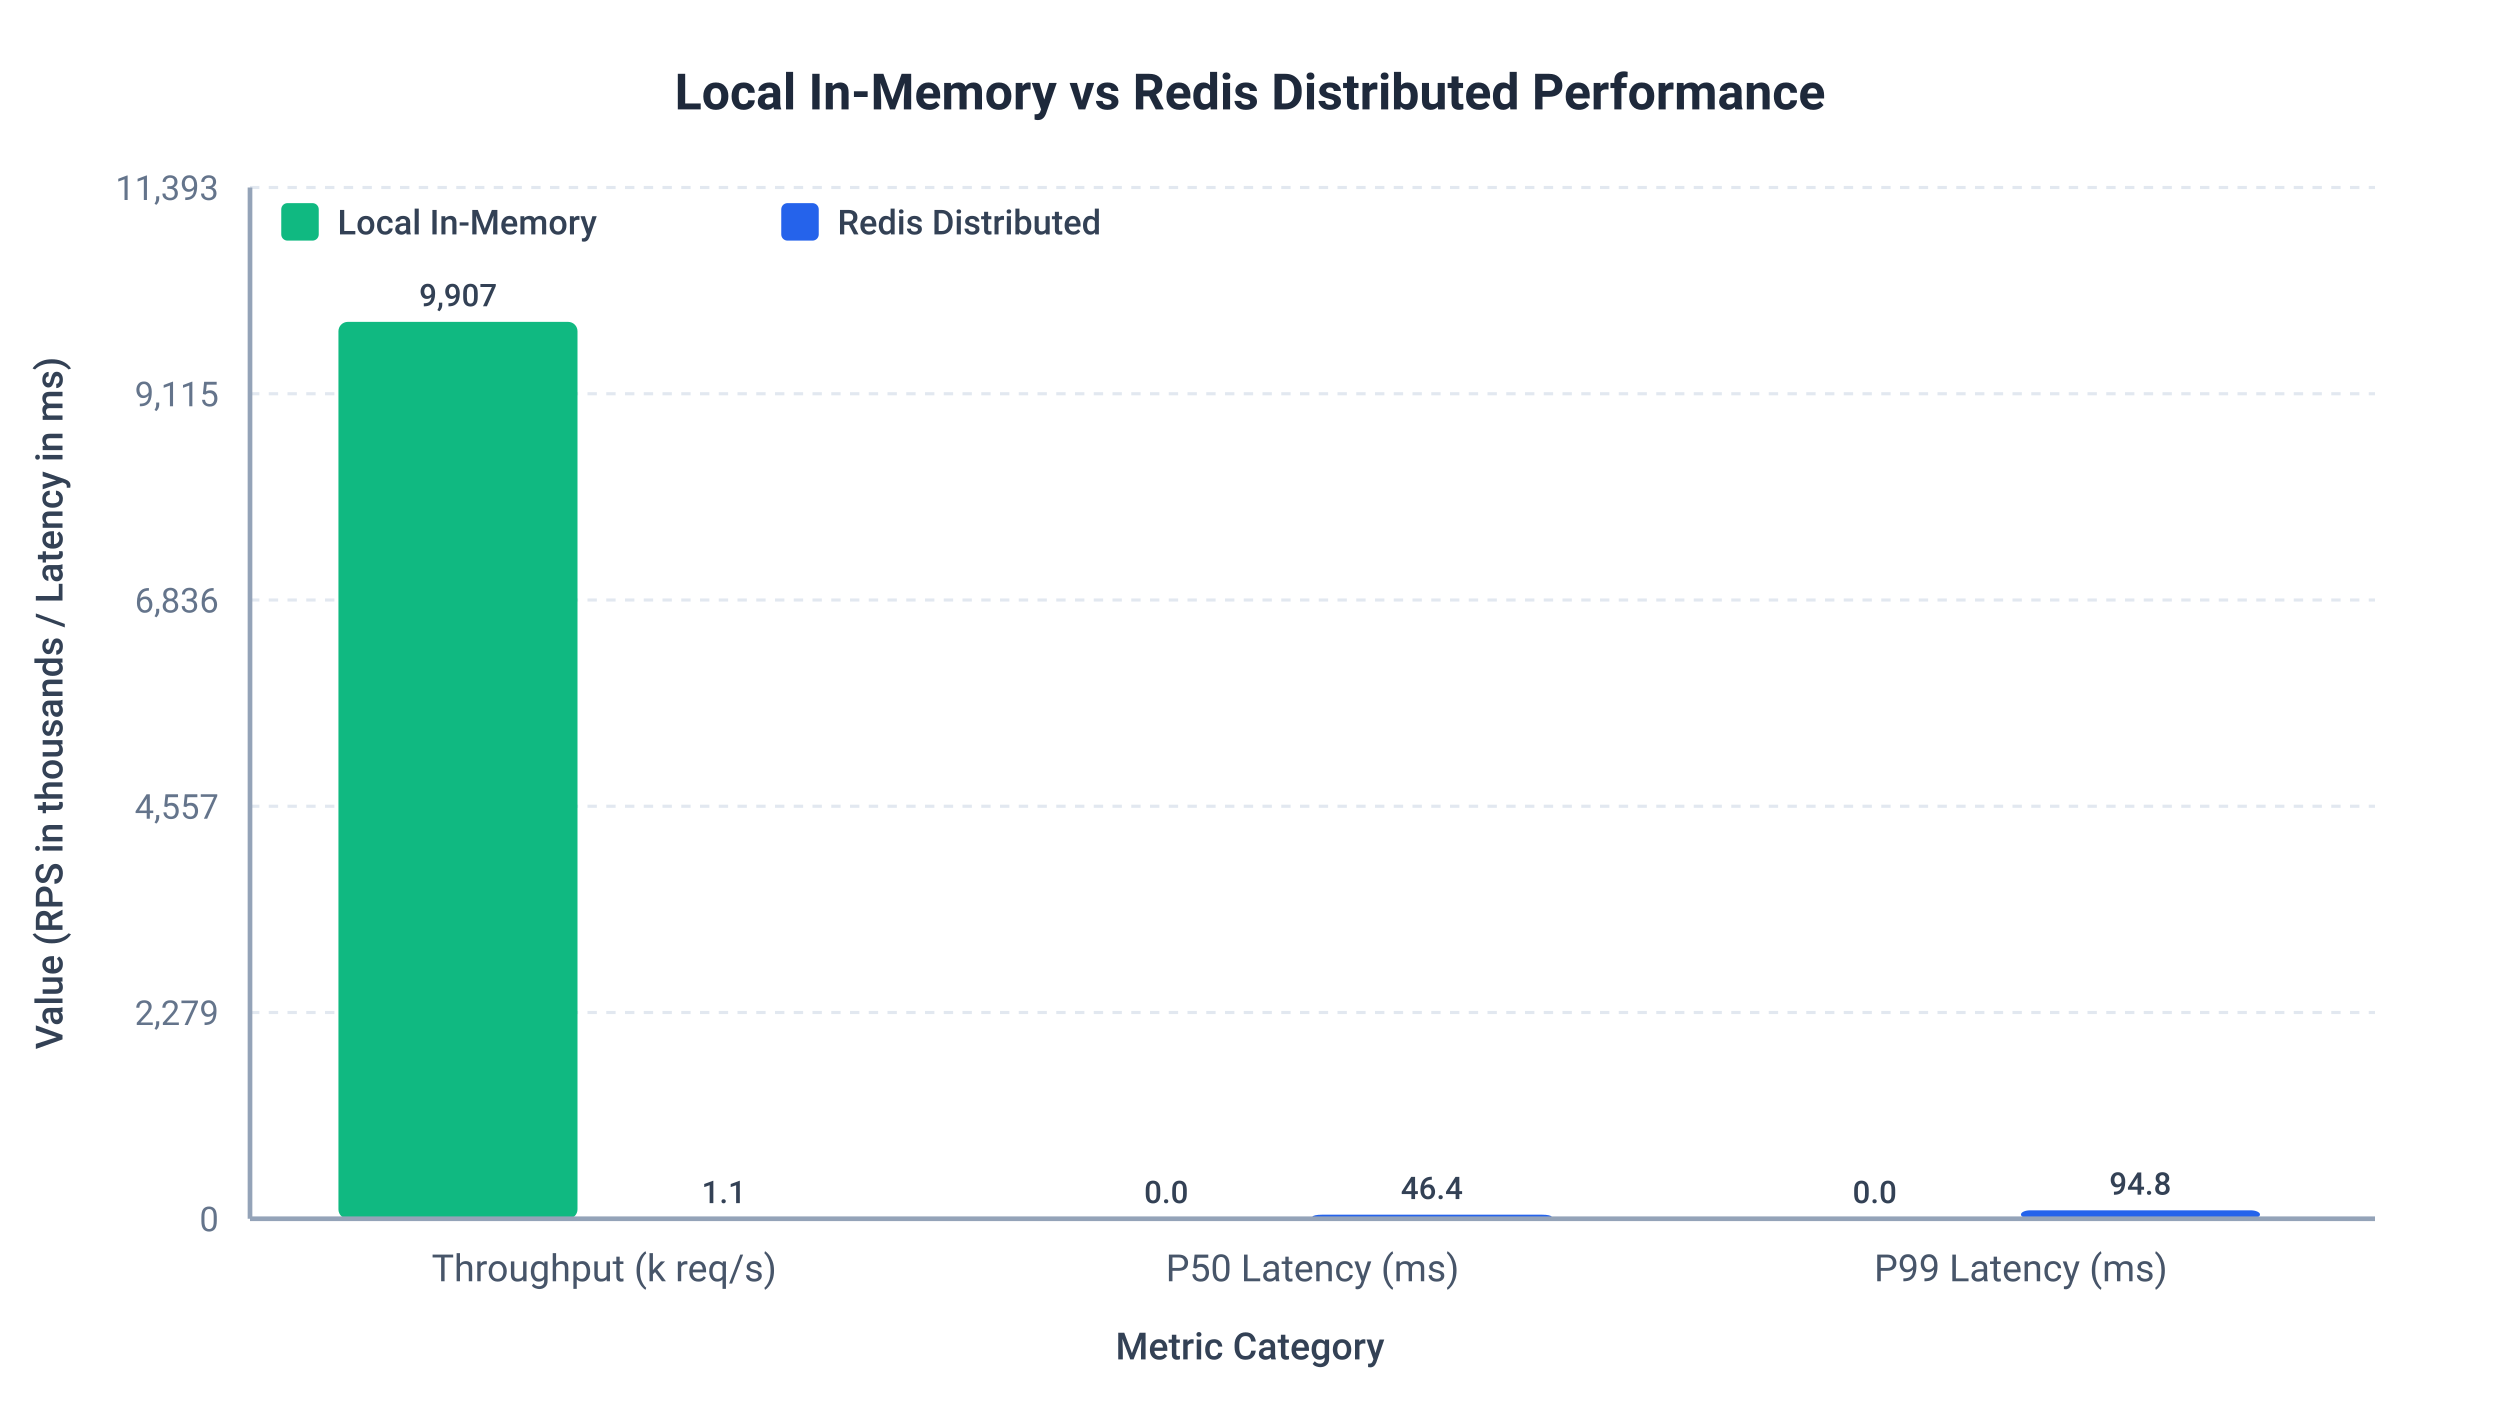
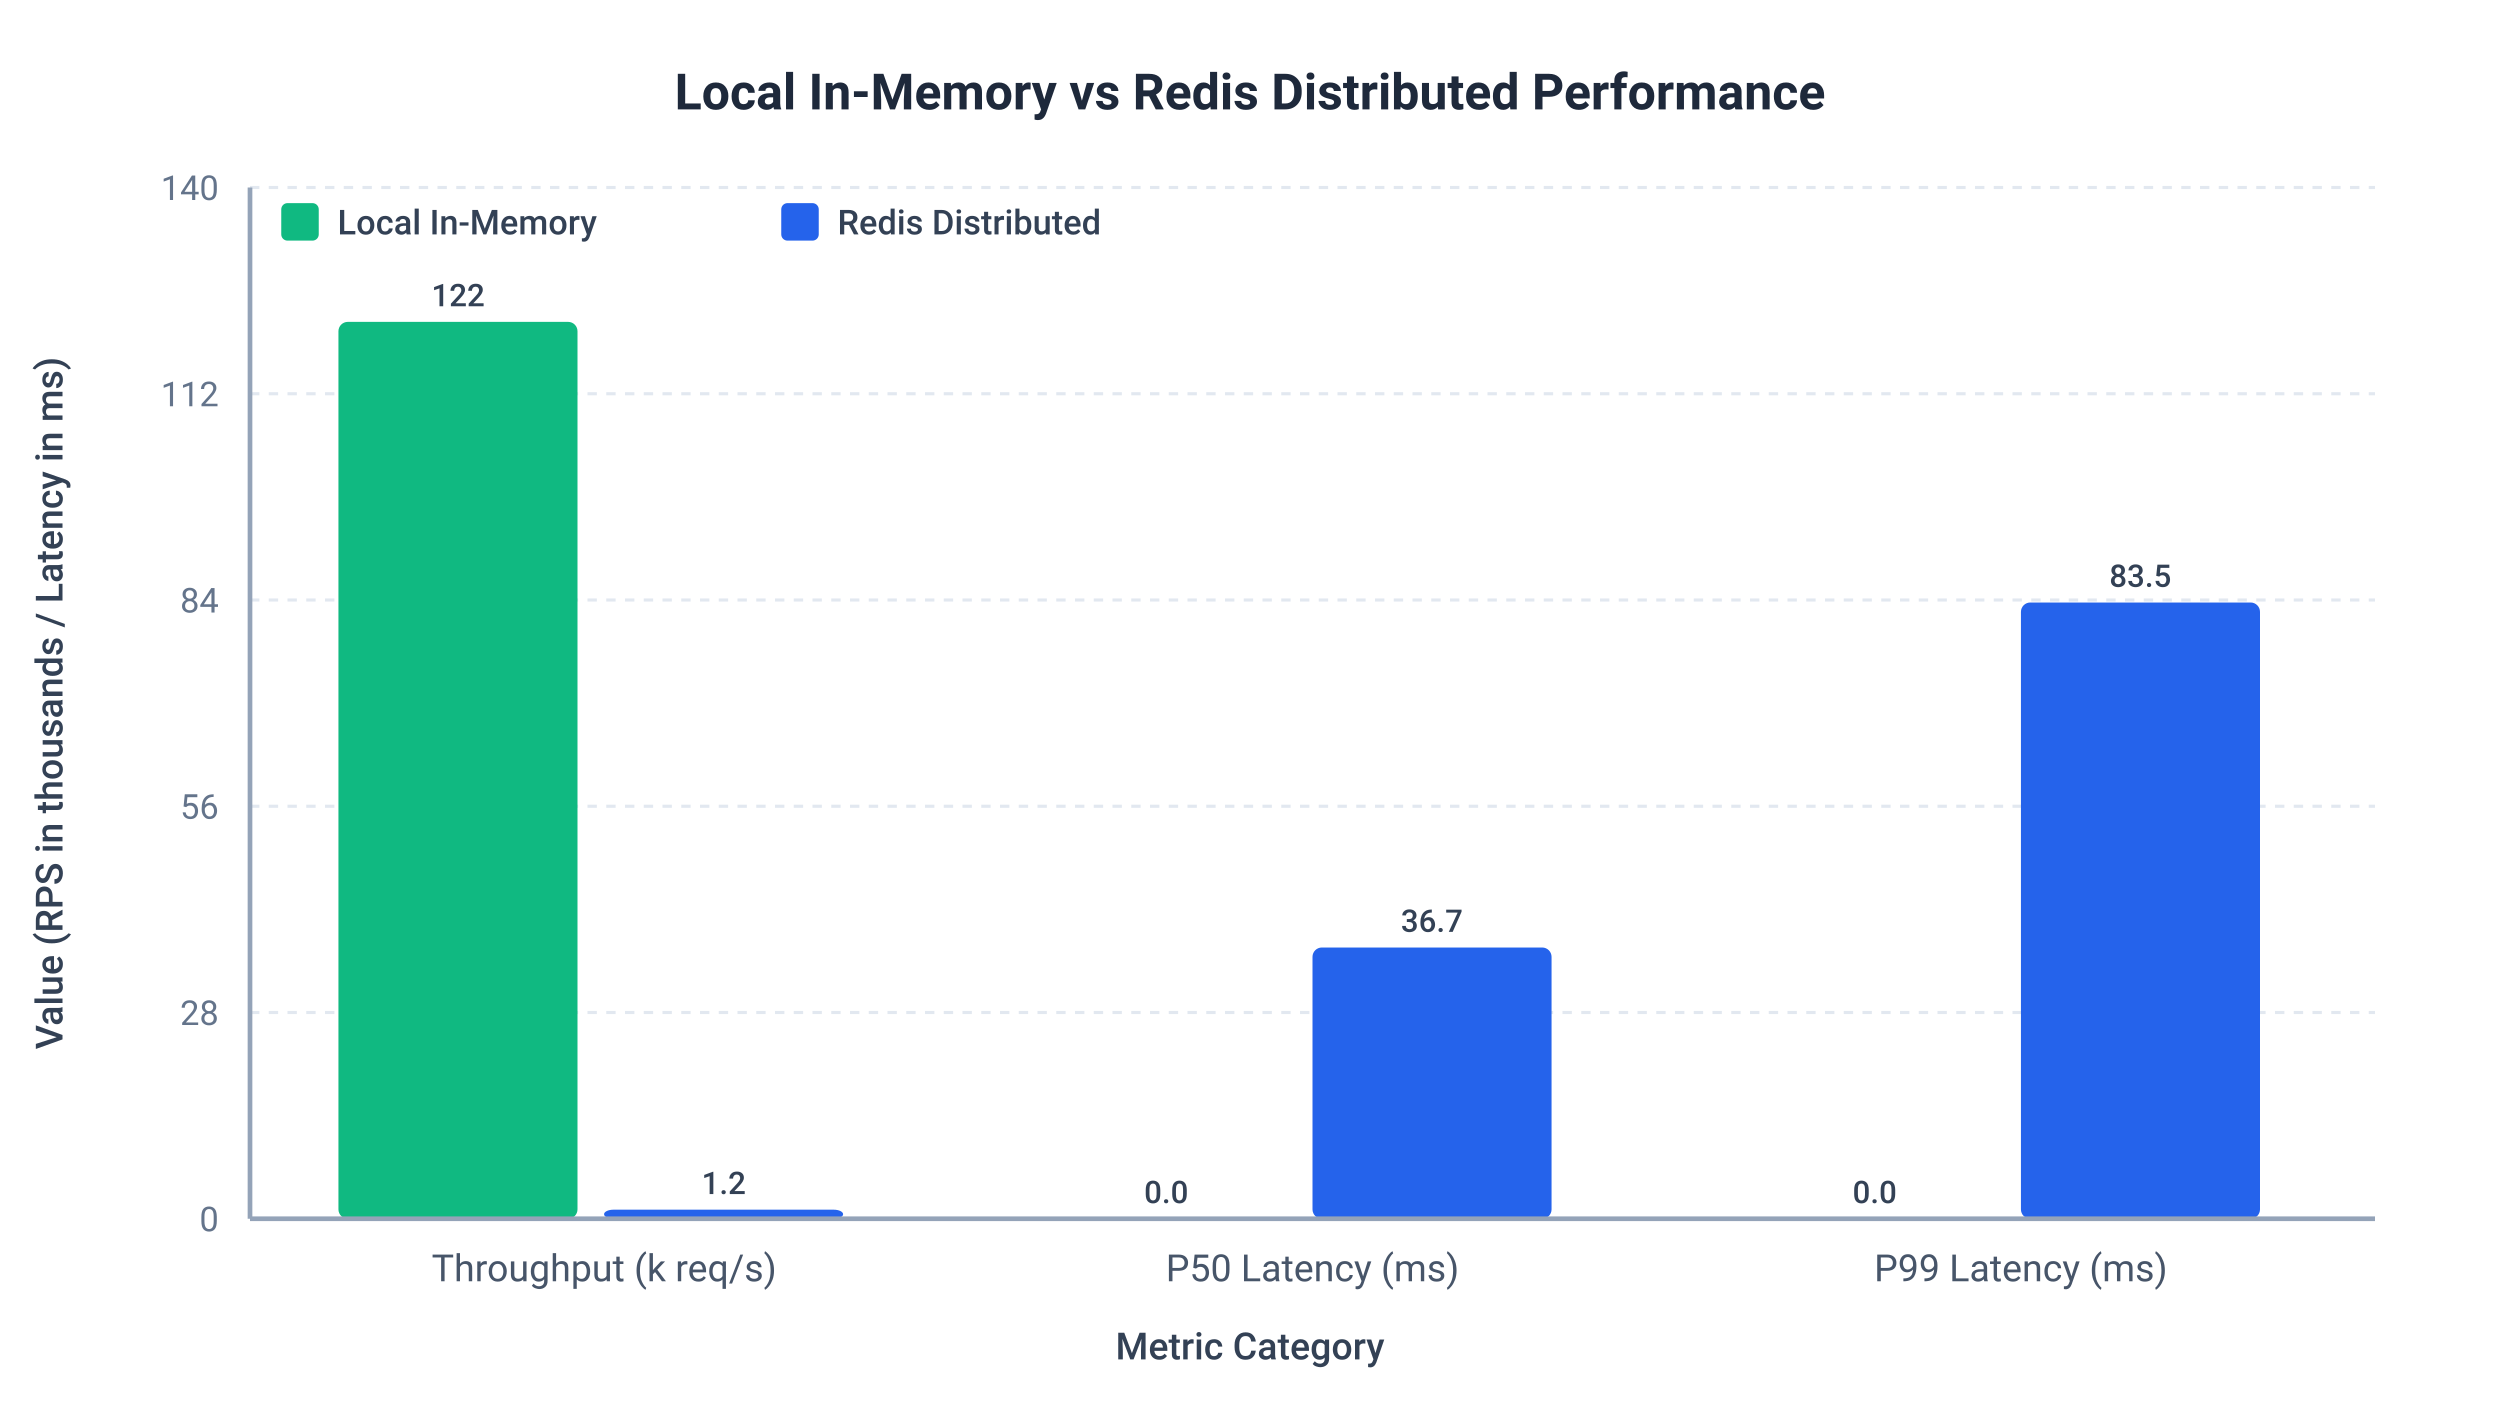
<svg xmlns="http://www.w3.org/2000/svg" viewBox="0 0 800 450" width="800" height="450" style="background-color: #ffffff; font-family: -apple-system, BlinkMacSystemFont, Segoe UI, Roboto, Helvetica, Arial, sans-serif;">
  <text x="400" y="35" text-anchor="middle" font-size="16" font-weight="600" fill="#1e293b">Local In-Memory vs Redis Distributed Performance</text>
  <line x1="80" y1="390.0" x2="760" y2="390.0" stroke="#e2e8f0" stroke-width="1" stroke-dasharray="3,3" />
  <text x="70" y="394.0" text-anchor="end" font-size="11" fill="#64748b">0</text>
  <line x1="80" y1="324.0" x2="760" y2="324.0" stroke="#e2e8f0" stroke-width="1" stroke-dasharray="3,3" />
-   <text x="70" y="328.0" text-anchor="end" font-size="11" fill="#64748b">2,279</text>
+   <text x="70" y="328.0" text-anchor="end" font-size="11" fill="#64748b">28</text>
  <line x1="80" y1="258.0" x2="760" y2="258.0" stroke="#e2e8f0" stroke-width="1" stroke-dasharray="3,3" />
-   <text x="70" y="262.0" text-anchor="end" font-size="11" fill="#64748b">4,557</text>
+   <text x="70" y="262.0" text-anchor="end" font-size="11" fill="#64748b">56</text>
  <line x1="80" y1="192.0" x2="760" y2="192.0" stroke="#e2e8f0" stroke-width="1" stroke-dasharray="3,3" />
-   <text x="70" y="196.0" text-anchor="end" font-size="11" fill="#64748b">6,836</text>
+   <text x="70" y="196.0" text-anchor="end" font-size="11" fill="#64748b">84</text>
  <line x1="80" y1="126.0" x2="760" y2="126.0" stroke="#e2e8f0" stroke-width="1" stroke-dasharray="3,3" />
-   <text x="70" y="130.0" text-anchor="end" font-size="11" fill="#64748b">9,115</text>
+   <text x="70" y="130.0" text-anchor="end" font-size="11" fill="#64748b">112</text>
  <line x1="80" y1="60.0" x2="760" y2="60.0" stroke="#e2e8f0" stroke-width="1" stroke-dasharray="3,3" />
-   <text x="70" y="64.0" text-anchor="end" font-size="11" fill="#64748b">11,393</text>
+   <text x="70" y="64.0" text-anchor="end" font-size="11" fill="#64748b">140</text>
  <text x="193.333" y="410" text-anchor="middle" font-size="12" fill="#475569">Throughput (k req/s)</text>
  <rect x="108.3" y="103.0" width="76.5" height="287.0" fill="#10b981" rx="3" />
-   <text x="146.6" y="98.0" text-anchor="middle" font-size="10" font-weight="500" fill="#334155">9,907</text>
-   <rect x="193.3" y="390.0" width="76.5" height="0.0" fill="#2563eb" rx="3" />
-   <text x="231.6" y="385.0" text-anchor="middle" font-size="10" font-weight="500" fill="#334155">1.1</text>
+   <text x="146.6" y="98.0" text-anchor="middle" font-size="10" font-weight="500" fill="#334155">122</text>
+   <rect x="193.3" y="387.1" width="76.5" height="2.9" fill="#2563eb" rx="3" />
+   <text x="231.6" y="382.1" text-anchor="middle" font-size="10" font-weight="500" fill="#334155">1.2</text>
  <text x="420.0" y="410" text-anchor="middle" font-size="12" fill="#475569">P50 Latency (ms)</text>
  <rect x="335.0" y="390.0" width="76.5" height="0.0" fill="#10b981" rx="3" />
  <text x="373.2" y="385.0" text-anchor="middle" font-size="10" font-weight="500" fill="#334155">0.0</text>
-   <rect x="420.0" y="388.7" width="76.5" height="1.3" fill="#2563eb" rx="3" />
-   <text x="458.2" y="383.7" text-anchor="middle" font-size="10" font-weight="500" fill="#334155">46.4</text>
+   <rect x="420.0" y="303.2" width="76.5" height="86.8" fill="#2563eb" rx="3" />
+   <text x="458.2" y="298.2" text-anchor="middle" font-size="10" font-weight="500" fill="#334155">36.7</text>
  <text x="646.667" y="410" text-anchor="middle" font-size="12" fill="#475569">P99 Latency (ms)</text>
  <rect x="561.7" y="390.0" width="76.5" height="0.0" fill="#10b981" rx="3" />
  <text x="599.9" y="385.0" text-anchor="middle" font-size="10" font-weight="500" fill="#334155">0.0</text>
-   <rect x="646.7" y="387.3" width="76.5" height="2.7" fill="#2563eb" rx="3" />
-   <text x="684.9" y="382.3" text-anchor="middle" font-size="10" font-weight="500" fill="#334155">94.8</text>
+   <rect x="646.7" y="192.8" width="76.5" height="197.2" fill="#2563eb" rx="3" />
+   <text x="684.9" y="187.8" text-anchor="middle" font-size="10" font-weight="500" fill="#334155">83.5</text>
  <line x1="80" y1="60" x2="80" y2="390" stroke="#94a3b8" stroke-width="1.5" />
  <line x1="80" y1="390" x2="760" y2="390" stroke="#94a3b8" stroke-width="1.5" />
  <text x="400" y="435" text-anchor="middle" font-size="12" font-weight="500" fill="#334155">Metric Category</text>
  <text x="20" y="225" text-anchor="middle" font-size="12" font-weight="500" fill="#334155" transform="rotate(-90 20 225)">Value (RPS in thousands / Latency in ms)</text>
  <rect x="90" y="65" width="12" height="12" fill="#10b981" rx="2" />
  <text x="108" y="75" font-size="11" font-weight="500" fill="#334155">Local In-Memory</text>
  <rect x="250" y="65" width="12" height="12" fill="#2563eb" rx="2" />
  <text x="268" y="75" font-size="11" font-weight="500" fill="#334155">Redis Distributed</text>
</svg>
